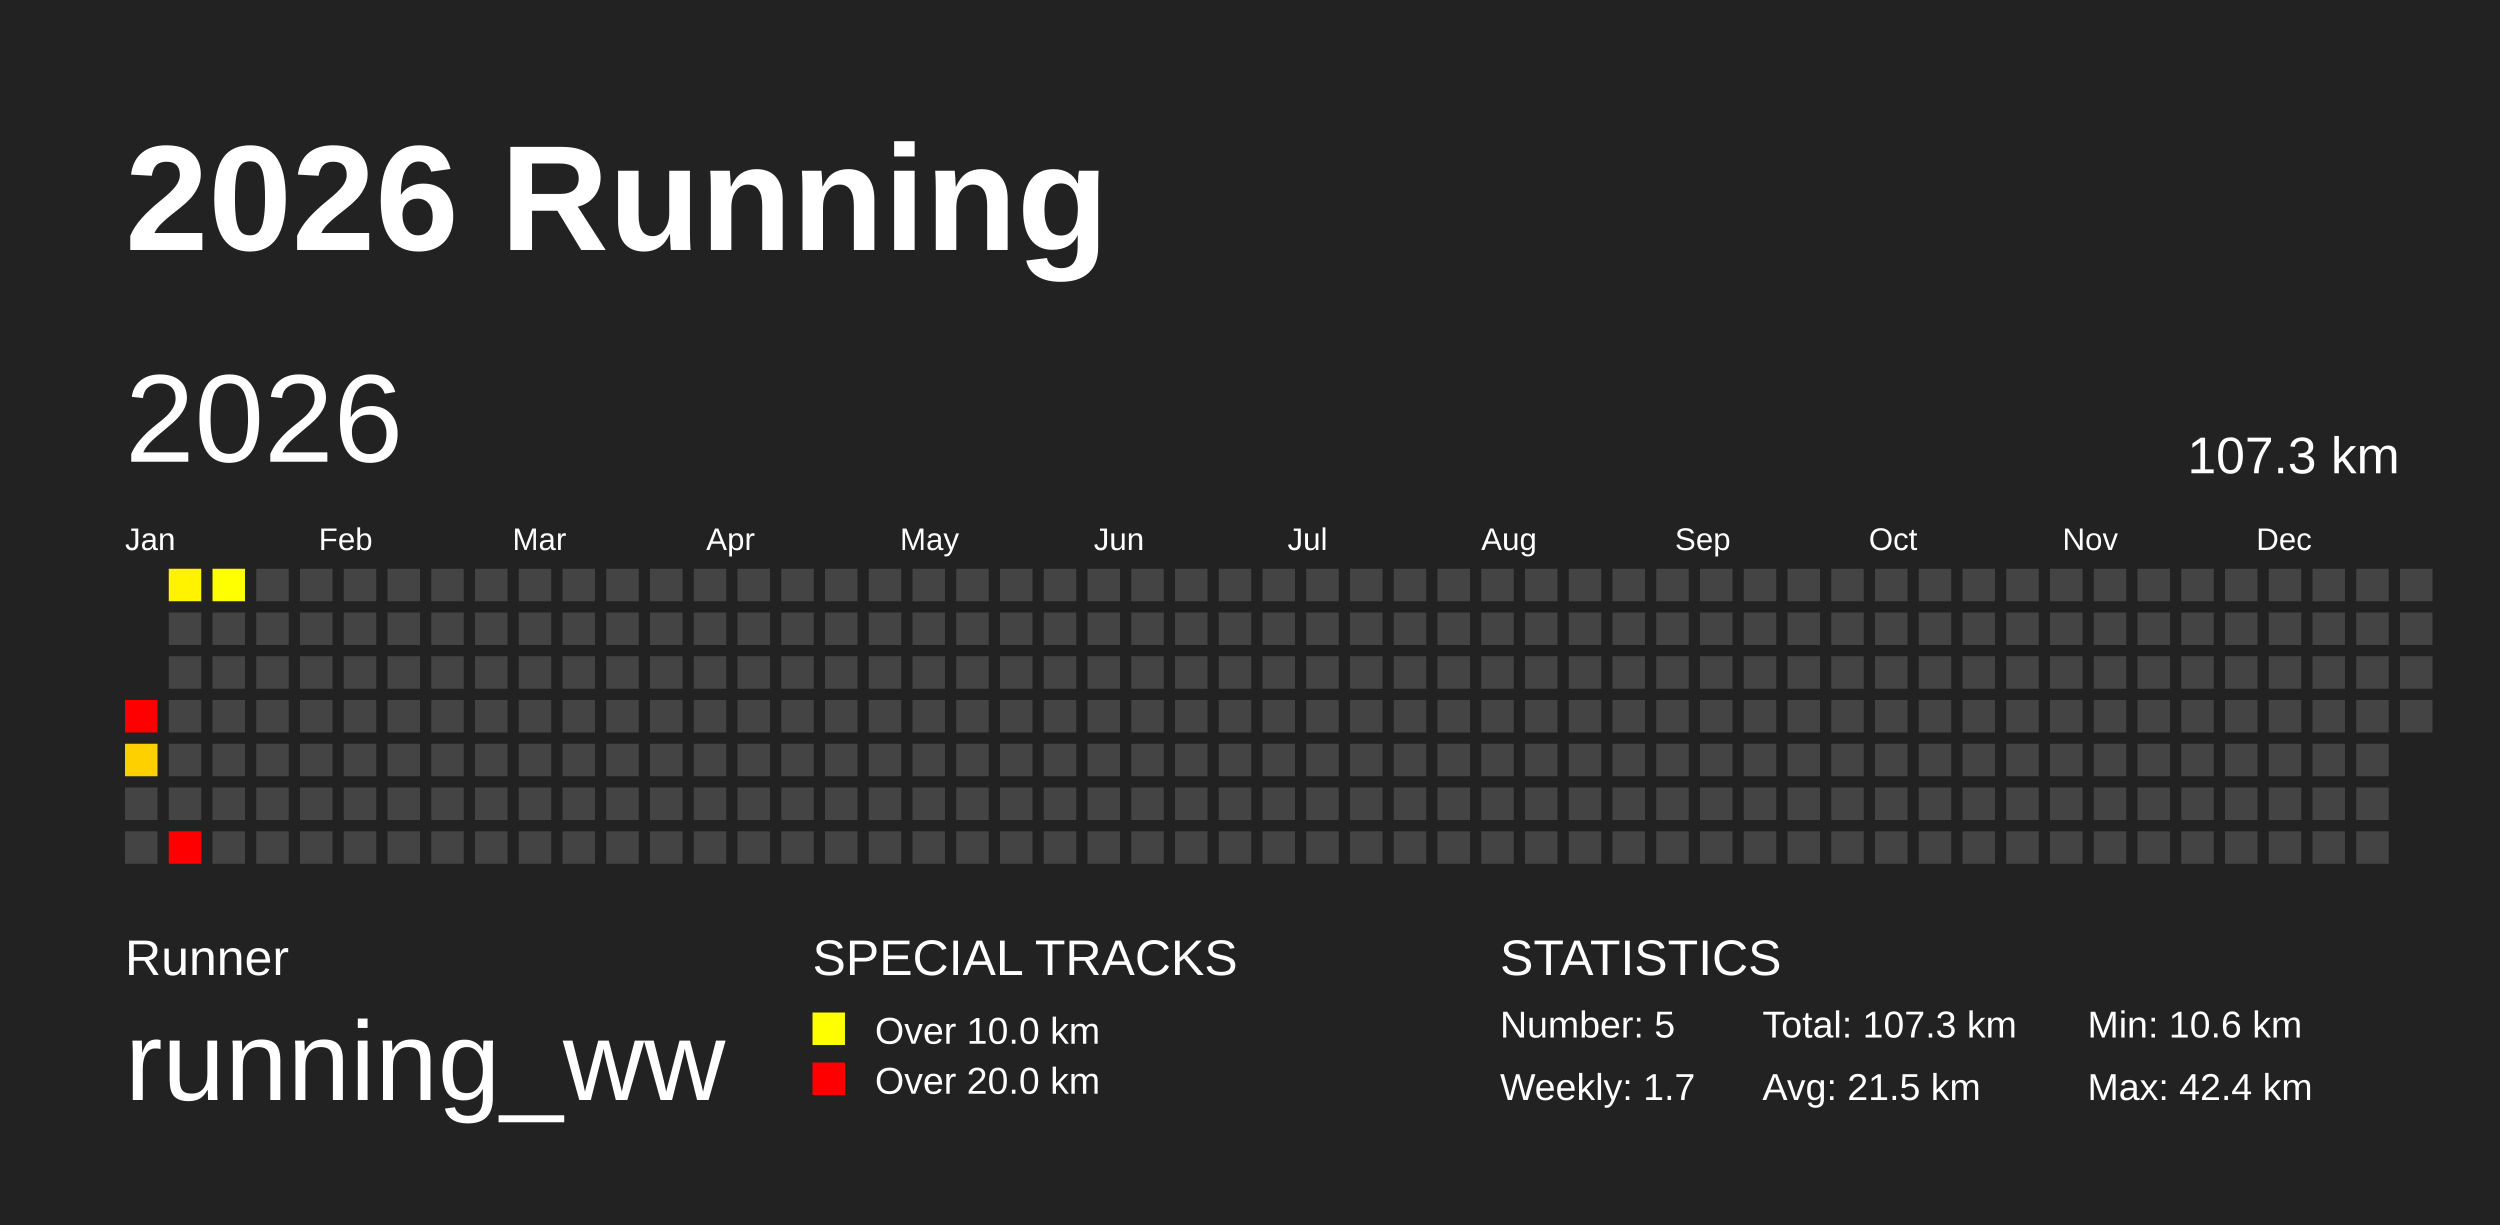
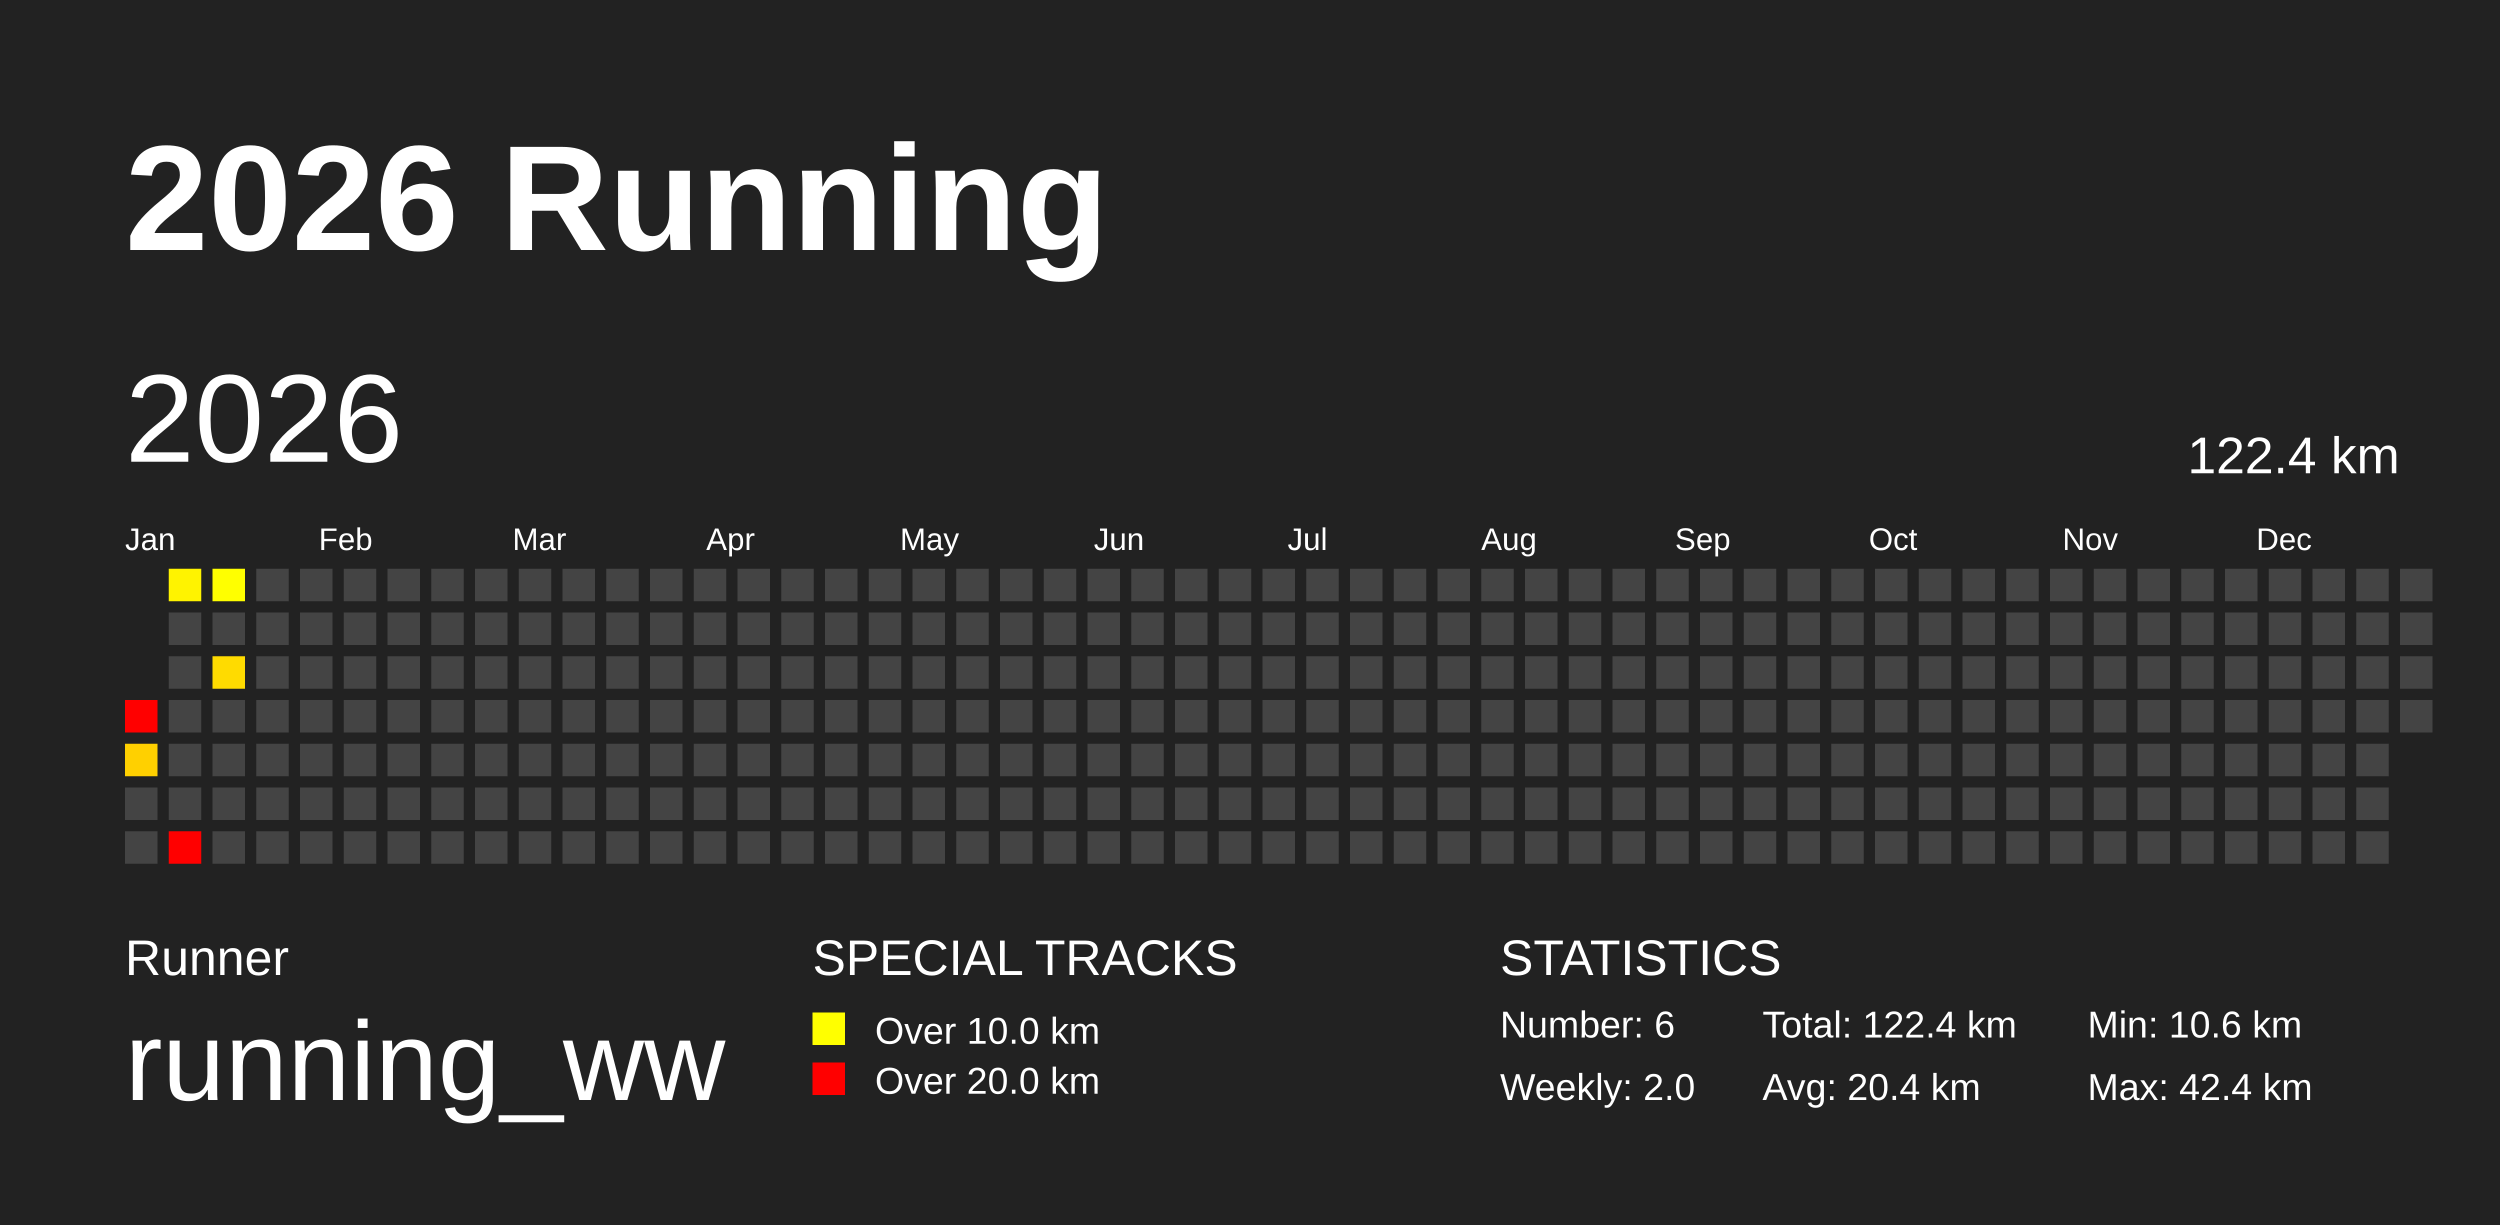
<svg xmlns="http://www.w3.org/2000/svg" baseProfile="full" height="98mm" version="1.1" viewBox="0,0,200,98" width="200mm">
  <defs />
  <rect fill="#222222" height="98" width="200" x="0" y="0" />
  <text fill="#FFFFFF" style="font-size:12px; font-family:Arial; font-weight:bold;" x="10" y="20">2026 Running</text>
  <text fill="#FFFFFF" style="font-size:4px; font-family:Arial" x="10" y="78">Runner</text>
  <text fill="#FFFFFF" style="font-size:9px; font-family:Arial" x="10" y="88">running_ww</text>
  <text fill="#FFFFFF" style="font-size:4px; font-family:Arial" x="65" y="78">SPECIAL TRACKS</text>
  <rect fill="yellow" height="2.6" width="2.6" x="65" y="81" />
  <text fill="#FFFFFF" style="font-size:3px; font-family:Arial" x="70" y="83.5">Over 10.0 km</text>
  <rect fill="red" height="2.6" width="2.6" x="65" y="85" />
  <text fill="#FFFFFF" style="font-size:3px; font-family:Arial" x="70" y="87.5">Over 20.0 km</text>
  <text fill="#FFFFFF" style="font-size:4px; font-family:Arial" x="120" y="78">STATISTICS</text>
-   <text fill="#FFFFFF" style="font-size:3px; font-family:Arial" x="120" y="83">Number: 5</text>
-   <text fill="#FFFFFF" style="font-size:3px; font-family:Arial" x="120" y="88">Weekly: 1.7</text>
-   <text fill="#FFFFFF" style="font-size:3px; font-family:Arial" x="141" y="83">Total: 107.3 km</text>
-   <text fill="#FFFFFF" style="font-size:3px; font-family:Arial" x="141" y="88">Avg: 21.5 km</text>
+   <text fill="#FFFFFF" style="font-size:3px; font-family:Arial" x="120" y="83">Number: 6</text>
+   <text fill="#FFFFFF" style="font-size:3px; font-family:Arial" x="120" y="88">Weekly: 2.0</text>
+   <text fill="#FFFFFF" style="font-size:3px; font-family:Arial" x="141" y="83">Total: 122.4 km</text>
+   <text fill="#FFFFFF" style="font-size:3px; font-family:Arial" x="141" y="88">Avg: 20.4 km</text>
  <text fill="#FFFFFF" style="font-size:3px; font-family:Arial" x="167" y="83">Min: 10.6 km</text>
  <text fill="#FFFFFF" style="font-size:3px; font-family:Arial" x="167" y="88">Max: 42.4 km</text>
  <text dominant-baseline="hanging" fill="#FFFFFF" style="font-size:10.0px; font-family:Arial;" x="10" y="30">2026</text>
-   <text dominant-baseline="hanging" fill="#FFFFFF" style="font-size:4.125px; font-family:Arial;" x="175" y="35">107.3 km</text>
+   <text dominant-baseline="hanging" fill="#FFFFFF" style="font-size:4.125px; font-family:Arial;" x="175" y="35">122.4 km</text>
  <text fill="#FFFFFF" style="font-size:2.5px; font-family:Arial" x="10.0" y="44">Jan</text>
  <text fill="#FFFFFF" style="font-size:2.5px; font-family:Arial" x="25.5" y="44">Feb</text>
  <text fill="#FFFFFF" style="font-size:2.5px; font-family:Arial" x="41.0" y="44">Mar</text>
  <text fill="#FFFFFF" style="font-size:2.5px; font-family:Arial" x="56.5" y="44">Apr</text>
  <text fill="#FFFFFF" style="font-size:2.5px; font-family:Arial" x="72.0" y="44">May</text>
  <text fill="#FFFFFF" style="font-size:2.5px; font-family:Arial" x="87.5" y="44">Jun</text>
  <text fill="#FFFFFF" style="font-size:2.5px; font-family:Arial" x="103.0" y="44">Jul</text>
  <text fill="#FFFFFF" style="font-size:2.5px; font-family:Arial" x="118.5" y="44">Aug</text>
  <text fill="#FFFFFF" style="font-size:2.5px; font-family:Arial" x="134.0" y="44">Sep</text>
  <text fill="#FFFFFF" style="font-size:2.5px; font-family:Arial" x="149.5" y="44">Oct</text>
  <text fill="#FFFFFF" style="font-size:2.5px; font-family:Arial" x="165.0" y="44">Nov</text>
  <text fill="#FFFFFF" style="font-size:2.5px; font-family:Arial" x="180.5" y="44">Dec</text>
  <rect fill="red" height="2.6" width="2.6" x="10.0" y="56.0" />
  <rect fill="#ffd000" height="2.6" width="2.6" x="10.0" y="59.5" />
  <rect fill="#444444" height="2.6" width="2.6" x="10.0" y="63.0" />
  <rect fill="#444444" height="2.6" width="2.6" x="10.0" y="66.5" />
  <rect fill="#fff300" height="2.6" width="2.6" x="13.5" y="45.5" />
  <rect fill="#444444" height="2.6" width="2.6" x="13.5" y="49.0" />
  <rect fill="#444444" height="2.6" width="2.6" x="13.5" y="52.5" />
  <rect fill="#444444" height="2.6" width="2.6" x="13.5" y="56.0" />
  <rect fill="#444444" height="2.6" width="2.6" x="13.5" y="59.5" />
  <rect fill="#444444" height="2.6" width="2.6" x="13.5" y="63.0" />
  <rect fill="red" height="2.6" width="2.6" x="13.5" y="66.5" />
  <rect fill="#ffff00" height="2.6" width="2.6" x="17.0" y="45.5" />
  <rect fill="#444444" height="2.6" width="2.6" x="17.0" y="49.0" />
-   <rect fill="#444444" height="2.6" width="2.6" x="17.0" y="52.5" />
+   <rect fill="#ffdb00" height="2.6" width="2.6" x="17.0" y="52.5" />
  <rect fill="#444444" height="2.6" width="2.6" x="17.0" y="56.0" />
  <rect fill="#444444" height="2.6" width="2.6" x="17.0" y="59.5" />
  <rect fill="#444444" height="2.6" width="2.6" x="17.0" y="63.0" />
  <rect fill="#444444" height="2.6" width="2.6" x="17.0" y="66.5" />
  <rect fill="#444444" height="2.6" width="2.6" x="20.5" y="45.5" />
  <rect fill="#444444" height="2.6" width="2.6" x="20.5" y="49.0" />
  <rect fill="#444444" height="2.6" width="2.6" x="20.5" y="52.5" />
  <rect fill="#444444" height="2.6" width="2.6" x="20.5" y="56.0" />
  <rect fill="#444444" height="2.6" width="2.6" x="20.5" y="59.5" />
  <rect fill="#444444" height="2.6" width="2.6" x="20.5" y="63.0" />
  <rect fill="#444444" height="2.6" width="2.6" x="20.5" y="66.5" />
  <rect fill="#444444" height="2.6" width="2.6" x="24.0" y="45.5" />
  <rect fill="#444444" height="2.6" width="2.6" x="24.0" y="49.0" />
  <rect fill="#444444" height="2.6" width="2.6" x="24.0" y="52.5" />
  <rect fill="#444444" height="2.6" width="2.6" x="24.0" y="56.0" />
  <rect fill="#444444" height="2.6" width="2.6" x="24.0" y="59.5" />
  <rect fill="#444444" height="2.6" width="2.6" x="24.0" y="63.0" />
  <rect fill="#444444" height="2.6" width="2.6" x="24.0" y="66.5" />
  <rect fill="#444444" height="2.6" width="2.6" x="27.5" y="45.5" />
  <rect fill="#444444" height="2.6" width="2.6" x="27.5" y="49.0" />
  <rect fill="#444444" height="2.6" width="2.6" x="27.5" y="52.5" />
  <rect fill="#444444" height="2.6" width="2.6" x="27.5" y="56.0" />
  <rect fill="#444444" height="2.6" width="2.6" x="27.5" y="59.5" />
  <rect fill="#444444" height="2.6" width="2.6" x="27.5" y="63.0" />
  <rect fill="#444444" height="2.6" width="2.6" x="27.5" y="66.5" />
  <rect fill="#444444" height="2.6" width="2.6" x="31.0" y="45.5" />
  <rect fill="#444444" height="2.6" width="2.6" x="31.0" y="49.0" />
  <rect fill="#444444" height="2.6" width="2.6" x="31.0" y="52.5" />
  <rect fill="#444444" height="2.6" width="2.6" x="31.0" y="56.0" />
  <rect fill="#444444" height="2.6" width="2.6" x="31.0" y="59.5" />
  <rect fill="#444444" height="2.6" width="2.6" x="31.0" y="63.0" />
  <rect fill="#444444" height="2.6" width="2.6" x="31.0" y="66.5" />
  <rect fill="#444444" height="2.6" width="2.6" x="34.5" y="45.5" />
  <rect fill="#444444" height="2.6" width="2.6" x="34.5" y="49.0" />
  <rect fill="#444444" height="2.6" width="2.6" x="34.5" y="52.5" />
  <rect fill="#444444" height="2.6" width="2.6" x="34.5" y="56.0" />
  <rect fill="#444444" height="2.6" width="2.6" x="34.5" y="59.5" />
  <rect fill="#444444" height="2.6" width="2.6" x="34.5" y="63.0" />
  <rect fill="#444444" height="2.6" width="2.6" x="34.5" y="66.5" />
  <rect fill="#444444" height="2.6" width="2.6" x="38.0" y="45.5" />
  <rect fill="#444444" height="2.6" width="2.6" x="38.0" y="49.0" />
  <rect fill="#444444" height="2.6" width="2.6" x="38.0" y="52.5" />
  <rect fill="#444444" height="2.6" width="2.6" x="38.0" y="56.0" />
  <rect fill="#444444" height="2.6" width="2.6" x="38.0" y="59.5" />
  <rect fill="#444444" height="2.6" width="2.6" x="38.0" y="63.0" />
  <rect fill="#444444" height="2.6" width="2.6" x="38.0" y="66.5" />
  <rect fill="#444444" height="2.6" width="2.6" x="41.5" y="45.5" />
  <rect fill="#444444" height="2.6" width="2.6" x="41.5" y="49.0" />
  <rect fill="#444444" height="2.6" width="2.6" x="41.5" y="52.5" />
  <rect fill="#444444" height="2.6" width="2.6" x="41.5" y="56.0" />
  <rect fill="#444444" height="2.6" width="2.6" x="41.5" y="59.5" />
  <rect fill="#444444" height="2.6" width="2.6" x="41.5" y="63.0" />
  <rect fill="#444444" height="2.6" width="2.6" x="41.5" y="66.5" />
  <rect fill="#444444" height="2.6" width="2.6" x="45.0" y="45.5" />
  <rect fill="#444444" height="2.6" width="2.6" x="45.0" y="49.0" />
  <rect fill="#444444" height="2.6" width="2.6" x="45.0" y="52.5" />
  <rect fill="#444444" height="2.6" width="2.6" x="45.0" y="56.0" />
  <rect fill="#444444" height="2.6" width="2.6" x="45.0" y="59.5" />
  <rect fill="#444444" height="2.6" width="2.6" x="45.0" y="63.0" />
  <rect fill="#444444" height="2.6" width="2.6" x="45.0" y="66.5" />
  <rect fill="#444444" height="2.6" width="2.6" x="48.5" y="45.5" />
  <rect fill="#444444" height="2.6" width="2.6" x="48.5" y="49.0" />
  <rect fill="#444444" height="2.6" width="2.6" x="48.5" y="52.5" />
  <rect fill="#444444" height="2.6" width="2.6" x="48.5" y="56.0" />
  <rect fill="#444444" height="2.6" width="2.6" x="48.5" y="59.5" />
  <rect fill="#444444" height="2.6" width="2.6" x="48.5" y="63.0" />
  <rect fill="#444444" height="2.6" width="2.6" x="48.5" y="66.5" />
  <rect fill="#444444" height="2.6" width="2.6" x="52.0" y="45.5" />
  <rect fill="#444444" height="2.6" width="2.6" x="52.0" y="49.0" />
  <rect fill="#444444" height="2.6" width="2.6" x="52.0" y="52.5" />
  <rect fill="#444444" height="2.6" width="2.6" x="52.0" y="56.0" />
  <rect fill="#444444" height="2.6" width="2.6" x="52.0" y="59.5" />
  <rect fill="#444444" height="2.6" width="2.6" x="52.0" y="63.0" />
  <rect fill="#444444" height="2.6" width="2.6" x="52.0" y="66.5" />
  <rect fill="#444444" height="2.6" width="2.6" x="55.5" y="45.5" />
  <rect fill="#444444" height="2.6" width="2.6" x="55.5" y="49.0" />
  <rect fill="#444444" height="2.6" width="2.6" x="55.5" y="52.5" />
  <rect fill="#444444" height="2.6" width="2.6" x="55.5" y="56.0" />
  <rect fill="#444444" height="2.6" width="2.6" x="55.5" y="59.5" />
  <rect fill="#444444" height="2.6" width="2.6" x="55.5" y="63.0" />
  <rect fill="#444444" height="2.6" width="2.6" x="55.5" y="66.5" />
  <rect fill="#444444" height="2.6" width="2.6" x="59.0" y="45.5" />
  <rect fill="#444444" height="2.6" width="2.6" x="59.0" y="49.0" />
  <rect fill="#444444" height="2.6" width="2.6" x="59.0" y="52.5" />
  <rect fill="#444444" height="2.6" width="2.6" x="59.0" y="56.0" />
  <rect fill="#444444" height="2.6" width="2.6" x="59.0" y="59.5" />
  <rect fill="#444444" height="2.6" width="2.6" x="59.0" y="63.0" />
  <rect fill="#444444" height="2.6" width="2.6" x="59.0" y="66.5" />
  <rect fill="#444444" height="2.6" width="2.6" x="62.5" y="45.5" />
  <rect fill="#444444" height="2.6" width="2.6" x="62.5" y="49.0" />
  <rect fill="#444444" height="2.6" width="2.6" x="62.5" y="52.5" />
  <rect fill="#444444" height="2.6" width="2.6" x="62.5" y="56.0" />
  <rect fill="#444444" height="2.6" width="2.6" x="62.5" y="59.5" />
  <rect fill="#444444" height="2.6" width="2.6" x="62.5" y="63.0" />
  <rect fill="#444444" height="2.6" width="2.6" x="62.5" y="66.5" />
  <rect fill="#444444" height="2.6" width="2.6" x="66.0" y="45.5" />
  <rect fill="#444444" height="2.6" width="2.6" x="66.0" y="49.0" />
  <rect fill="#444444" height="2.6" width="2.6" x="66.0" y="52.5" />
  <rect fill="#444444" height="2.6" width="2.6" x="66.0" y="56.0" />
  <rect fill="#444444" height="2.6" width="2.6" x="66.0" y="59.5" />
  <rect fill="#444444" height="2.6" width="2.6" x="66.0" y="63.0" />
  <rect fill="#444444" height="2.6" width="2.6" x="66.0" y="66.5" />
  <rect fill="#444444" height="2.6" width="2.6" x="69.5" y="45.5" />
  <rect fill="#444444" height="2.6" width="2.6" x="69.5" y="49.0" />
  <rect fill="#444444" height="2.6" width="2.6" x="69.5" y="52.5" />
  <rect fill="#444444" height="2.6" width="2.6" x="69.5" y="56.0" />
  <rect fill="#444444" height="2.6" width="2.6" x="69.5" y="59.5" />
  <rect fill="#444444" height="2.6" width="2.6" x="69.5" y="63.0" />
  <rect fill="#444444" height="2.6" width="2.6" x="69.5" y="66.5" />
  <rect fill="#444444" height="2.6" width="2.6" x="73.0" y="45.5" />
  <rect fill="#444444" height="2.6" width="2.6" x="73.0" y="49.0" />
  <rect fill="#444444" height="2.6" width="2.6" x="73.0" y="52.5" />
  <rect fill="#444444" height="2.6" width="2.6" x="73.0" y="56.0" />
  <rect fill="#444444" height="2.6" width="2.6" x="73.0" y="59.5" />
  <rect fill="#444444" height="2.6" width="2.6" x="73.0" y="63.0" />
  <rect fill="#444444" height="2.6" width="2.6" x="73.0" y="66.5" />
  <rect fill="#444444" height="2.6" width="2.6" x="76.5" y="45.5" />
  <rect fill="#444444" height="2.6" width="2.6" x="76.5" y="49.0" />
  <rect fill="#444444" height="2.6" width="2.6" x="76.5" y="52.5" />
  <rect fill="#444444" height="2.6" width="2.6" x="76.5" y="56.0" />
  <rect fill="#444444" height="2.6" width="2.6" x="76.5" y="59.5" />
  <rect fill="#444444" height="2.6" width="2.6" x="76.5" y="63.0" />
  <rect fill="#444444" height="2.6" width="2.6" x="76.5" y="66.5" />
  <rect fill="#444444" height="2.6" width="2.6" x="80.0" y="45.5" />
  <rect fill="#444444" height="2.6" width="2.6" x="80.0" y="49.0" />
  <rect fill="#444444" height="2.6" width="2.6" x="80.0" y="52.5" />
  <rect fill="#444444" height="2.6" width="2.6" x="80.0" y="56.0" />
  <rect fill="#444444" height="2.6" width="2.6" x="80.0" y="59.5" />
  <rect fill="#444444" height="2.6" width="2.6" x="80.0" y="63.0" />
  <rect fill="#444444" height="2.6" width="2.6" x="80.0" y="66.5" />
  <rect fill="#444444" height="2.6" width="2.6" x="83.5" y="45.5" />
  <rect fill="#444444" height="2.6" width="2.6" x="83.5" y="49.0" />
  <rect fill="#444444" height="2.6" width="2.6" x="83.5" y="52.5" />
  <rect fill="#444444" height="2.6" width="2.6" x="83.5" y="56.0" />
  <rect fill="#444444" height="2.6" width="2.6" x="83.5" y="59.5" />
  <rect fill="#444444" height="2.6" width="2.6" x="83.5" y="63.0" />
  <rect fill="#444444" height="2.6" width="2.6" x="83.5" y="66.5" />
  <rect fill="#444444" height="2.6" width="2.6" x="87.0" y="45.5" />
  <rect fill="#444444" height="2.6" width="2.6" x="87.0" y="49.0" />
  <rect fill="#444444" height="2.6" width="2.6" x="87.0" y="52.5" />
  <rect fill="#444444" height="2.6" width="2.6" x="87.0" y="56.0" />
  <rect fill="#444444" height="2.6" width="2.6" x="87.0" y="59.5" />
  <rect fill="#444444" height="2.6" width="2.6" x="87.0" y="63.0" />
  <rect fill="#444444" height="2.6" width="2.6" x="87.0" y="66.5" />
  <rect fill="#444444" height="2.6" width="2.6" x="90.5" y="45.5" />
  <rect fill="#444444" height="2.6" width="2.6" x="90.5" y="49.0" />
  <rect fill="#444444" height="2.6" width="2.6" x="90.5" y="52.5" />
  <rect fill="#444444" height="2.6" width="2.6" x="90.5" y="56.0" />
  <rect fill="#444444" height="2.6" width="2.6" x="90.5" y="59.5" />
  <rect fill="#444444" height="2.6" width="2.6" x="90.5" y="63.0" />
  <rect fill="#444444" height="2.6" width="2.6" x="90.5" y="66.5" />
  <rect fill="#444444" height="2.6" width="2.6" x="94.0" y="45.5" />
  <rect fill="#444444" height="2.6" width="2.6" x="94.0" y="49.0" />
  <rect fill="#444444" height="2.6" width="2.6" x="94.0" y="52.5" />
  <rect fill="#444444" height="2.6" width="2.6" x="94.0" y="56.0" />
  <rect fill="#444444" height="2.6" width="2.6" x="94.0" y="59.5" />
  <rect fill="#444444" height="2.6" width="2.6" x="94.0" y="63.0" />
  <rect fill="#444444" height="2.6" width="2.6" x="94.0" y="66.5" />
  <rect fill="#444444" height="2.6" width="2.6" x="97.5" y="45.5" />
  <rect fill="#444444" height="2.6" width="2.6" x="97.5" y="49.0" />
  <rect fill="#444444" height="2.6" width="2.6" x="97.5" y="52.5" />
  <rect fill="#444444" height="2.6" width="2.6" x="97.5" y="56.0" />
  <rect fill="#444444" height="2.6" width="2.6" x="97.5" y="59.5" />
  <rect fill="#444444" height="2.6" width="2.6" x="97.5" y="63.0" />
  <rect fill="#444444" height="2.6" width="2.6" x="97.5" y="66.5" />
  <rect fill="#444444" height="2.6" width="2.6" x="101.0" y="45.5" />
  <rect fill="#444444" height="2.6" width="2.6" x="101.0" y="49.0" />
  <rect fill="#444444" height="2.6" width="2.6" x="101.0" y="52.5" />
  <rect fill="#444444" height="2.6" width="2.6" x="101.0" y="56.0" />
  <rect fill="#444444" height="2.6" width="2.6" x="101.0" y="59.5" />
  <rect fill="#444444" height="2.6" width="2.6" x="101.0" y="63.0" />
  <rect fill="#444444" height="2.6" width="2.6" x="101.0" y="66.5" />
  <rect fill="#444444" height="2.6" width="2.6" x="104.5" y="45.5" />
  <rect fill="#444444" height="2.6" width="2.6" x="104.5" y="49.0" />
  <rect fill="#444444" height="2.6" width="2.6" x="104.5" y="52.5" />
  <rect fill="#444444" height="2.6" width="2.6" x="104.5" y="56.0" />
  <rect fill="#444444" height="2.6" width="2.6" x="104.5" y="59.5" />
  <rect fill="#444444" height="2.6" width="2.6" x="104.5" y="63.0" />
  <rect fill="#444444" height="2.6" width="2.6" x="104.5" y="66.5" />
  <rect fill="#444444" height="2.6" width="2.6" x="108.0" y="45.5" />
  <rect fill="#444444" height="2.6" width="2.6" x="108.0" y="49.0" />
  <rect fill="#444444" height="2.6" width="2.6" x="108.0" y="52.5" />
  <rect fill="#444444" height="2.6" width="2.6" x="108.0" y="56.0" />
  <rect fill="#444444" height="2.6" width="2.6" x="108.0" y="59.5" />
  <rect fill="#444444" height="2.6" width="2.6" x="108.0" y="63.0" />
  <rect fill="#444444" height="2.6" width="2.6" x="108.0" y="66.5" />
  <rect fill="#444444" height="2.6" width="2.6" x="111.5" y="45.5" />
  <rect fill="#444444" height="2.6" width="2.6" x="111.5" y="49.0" />
  <rect fill="#444444" height="2.6" width="2.6" x="111.5" y="52.5" />
  <rect fill="#444444" height="2.6" width="2.6" x="111.5" y="56.0" />
  <rect fill="#444444" height="2.6" width="2.6" x="111.5" y="59.5" />
  <rect fill="#444444" height="2.6" width="2.6" x="111.5" y="63.0" />
  <rect fill="#444444" height="2.6" width="2.6" x="111.5" y="66.5" />
  <rect fill="#444444" height="2.6" width="2.6" x="115.0" y="45.5" />
  <rect fill="#444444" height="2.6" width="2.6" x="115.0" y="49.0" />
  <rect fill="#444444" height="2.6" width="2.6" x="115.0" y="52.5" />
  <rect fill="#444444" height="2.6" width="2.6" x="115.0" y="56.0" />
  <rect fill="#444444" height="2.6" width="2.6" x="115.0" y="59.5" />
  <rect fill="#444444" height="2.6" width="2.6" x="115.0" y="63.0" />
  <rect fill="#444444" height="2.6" width="2.6" x="115.0" y="66.5" />
  <rect fill="#444444" height="2.6" width="2.6" x="118.5" y="45.5" />
  <rect fill="#444444" height="2.6" width="2.6" x="118.5" y="49.0" />
  <rect fill="#444444" height="2.6" width="2.6" x="118.5" y="52.5" />
  <rect fill="#444444" height="2.6" width="2.6" x="118.5" y="56.0" />
  <rect fill="#444444" height="2.6" width="2.6" x="118.5" y="59.5" />
  <rect fill="#444444" height="2.6" width="2.6" x="118.5" y="63.0" />
  <rect fill="#444444" height="2.6" width="2.6" x="118.5" y="66.5" />
  <rect fill="#444444" height="2.6" width="2.6" x="122.0" y="45.5" />
  <rect fill="#444444" height="2.6" width="2.6" x="122.0" y="49.0" />
  <rect fill="#444444" height="2.6" width="2.6" x="122.0" y="52.5" />
  <rect fill="#444444" height="2.6" width="2.6" x="122.0" y="56.0" />
  <rect fill="#444444" height="2.6" width="2.6" x="122.0" y="59.5" />
  <rect fill="#444444" height="2.6" width="2.6" x="122.0" y="63.0" />
  <rect fill="#444444" height="2.6" width="2.6" x="122.0" y="66.5" />
  <rect fill="#444444" height="2.6" width="2.6" x="125.5" y="45.5" />
  <rect fill="#444444" height="2.6" width="2.6" x="125.5" y="49.0" />
  <rect fill="#444444" height="2.6" width="2.6" x="125.5" y="52.5" />
  <rect fill="#444444" height="2.6" width="2.6" x="125.5" y="56.0" />
  <rect fill="#444444" height="2.6" width="2.6" x="125.5" y="59.5" />
  <rect fill="#444444" height="2.6" width="2.6" x="125.5" y="63.0" />
  <rect fill="#444444" height="2.6" width="2.6" x="125.5" y="66.5" />
  <rect fill="#444444" height="2.6" width="2.6" x="129.0" y="45.5" />
  <rect fill="#444444" height="2.6" width="2.6" x="129.0" y="49.0" />
  <rect fill="#444444" height="2.6" width="2.6" x="129.0" y="52.5" />
  <rect fill="#444444" height="2.6" width="2.6" x="129.0" y="56.0" />
  <rect fill="#444444" height="2.6" width="2.6" x="129.0" y="59.5" />
  <rect fill="#444444" height="2.6" width="2.6" x="129.0" y="63.0" />
  <rect fill="#444444" height="2.6" width="2.6" x="129.0" y="66.5" />
  <rect fill="#444444" height="2.6" width="2.6" x="132.5" y="45.5" />
  <rect fill="#444444" height="2.6" width="2.6" x="132.5" y="49.0" />
  <rect fill="#444444" height="2.6" width="2.6" x="132.5" y="52.5" />
  <rect fill="#444444" height="2.6" width="2.6" x="132.5" y="56.0" />
  <rect fill="#444444" height="2.6" width="2.6" x="132.5" y="59.5" />
  <rect fill="#444444" height="2.6" width="2.6" x="132.5" y="63.0" />
  <rect fill="#444444" height="2.6" width="2.6" x="132.5" y="66.5" />
  <rect fill="#444444" height="2.6" width="2.6" x="136.0" y="45.5" />
  <rect fill="#444444" height="2.6" width="2.6" x="136.0" y="49.0" />
  <rect fill="#444444" height="2.6" width="2.6" x="136.0" y="52.5" />
  <rect fill="#444444" height="2.6" width="2.6" x="136.0" y="56.0" />
  <rect fill="#444444" height="2.6" width="2.6" x="136.0" y="59.5" />
  <rect fill="#444444" height="2.6" width="2.6" x="136.0" y="63.0" />
  <rect fill="#444444" height="2.6" width="2.6" x="136.0" y="66.5" />
  <rect fill="#444444" height="2.6" width="2.6" x="139.5" y="45.5" />
  <rect fill="#444444" height="2.6" width="2.6" x="139.5" y="49.0" />
  <rect fill="#444444" height="2.6" width="2.6" x="139.5" y="52.5" />
  <rect fill="#444444" height="2.6" width="2.6" x="139.5" y="56.0" />
  <rect fill="#444444" height="2.6" width="2.6" x="139.5" y="59.5" />
  <rect fill="#444444" height="2.6" width="2.6" x="139.5" y="63.0" />
  <rect fill="#444444" height="2.6" width="2.6" x="139.5" y="66.5" />
  <rect fill="#444444" height="2.6" width="2.6" x="143.0" y="45.5" />
  <rect fill="#444444" height="2.6" width="2.6" x="143.0" y="49.0" />
  <rect fill="#444444" height="2.6" width="2.6" x="143.0" y="52.5" />
  <rect fill="#444444" height="2.6" width="2.6" x="143.0" y="56.0" />
  <rect fill="#444444" height="2.6" width="2.6" x="143.0" y="59.5" />
  <rect fill="#444444" height="2.6" width="2.6" x="143.0" y="63.0" />
  <rect fill="#444444" height="2.6" width="2.6" x="143.0" y="66.5" />
  <rect fill="#444444" height="2.6" width="2.6" x="146.5" y="45.5" />
  <rect fill="#444444" height="2.6" width="2.6" x="146.5" y="49.0" />
  <rect fill="#444444" height="2.6" width="2.6" x="146.5" y="52.5" />
  <rect fill="#444444" height="2.6" width="2.6" x="146.5" y="56.0" />
  <rect fill="#444444" height="2.6" width="2.6" x="146.5" y="59.5" />
  <rect fill="#444444" height="2.6" width="2.6" x="146.5" y="63.0" />
  <rect fill="#444444" height="2.6" width="2.6" x="146.5" y="66.5" />
  <rect fill="#444444" height="2.6" width="2.6" x="150.0" y="45.5" />
  <rect fill="#444444" height="2.6" width="2.6" x="150.0" y="49.0" />
  <rect fill="#444444" height="2.6" width="2.6" x="150.0" y="52.5" />
  <rect fill="#444444" height="2.6" width="2.6" x="150.0" y="56.0" />
  <rect fill="#444444" height="2.6" width="2.6" x="150.0" y="59.5" />
  <rect fill="#444444" height="2.6" width="2.6" x="150.0" y="63.0" />
  <rect fill="#444444" height="2.6" width="2.6" x="150.0" y="66.5" />
  <rect fill="#444444" height="2.6" width="2.6" x="153.5" y="45.5" />
  <rect fill="#444444" height="2.6" width="2.6" x="153.5" y="49.0" />
  <rect fill="#444444" height="2.6" width="2.6" x="153.5" y="52.5" />
  <rect fill="#444444" height="2.6" width="2.6" x="153.5" y="56.0" />
  <rect fill="#444444" height="2.6" width="2.6" x="153.5" y="59.5" />
  <rect fill="#444444" height="2.6" width="2.6" x="153.5" y="63.0" />
  <rect fill="#444444" height="2.6" width="2.6" x="153.5" y="66.5" />
  <rect fill="#444444" height="2.6" width="2.6" x="157.0" y="45.5" />
  <rect fill="#444444" height="2.6" width="2.6" x="157.0" y="49.0" />
  <rect fill="#444444" height="2.6" width="2.6" x="157.0" y="52.5" />
  <rect fill="#444444" height="2.6" width="2.6" x="157.0" y="56.0" />
  <rect fill="#444444" height="2.6" width="2.6" x="157.0" y="59.5" />
  <rect fill="#444444" height="2.6" width="2.6" x="157.0" y="63.0" />
  <rect fill="#444444" height="2.6" width="2.6" x="157.0" y="66.5" />
  <rect fill="#444444" height="2.6" width="2.6" x="160.5" y="45.5" />
  <rect fill="#444444" height="2.6" width="2.6" x="160.5" y="49.0" />
  <rect fill="#444444" height="2.6" width="2.6" x="160.5" y="52.5" />
  <rect fill="#444444" height="2.6" width="2.6" x="160.5" y="56.0" />
  <rect fill="#444444" height="2.6" width="2.6" x="160.5" y="59.5" />
  <rect fill="#444444" height="2.6" width="2.6" x="160.5" y="63.0" />
  <rect fill="#444444" height="2.6" width="2.6" x="160.5" y="66.5" />
  <rect fill="#444444" height="2.6" width="2.6" x="164.0" y="45.5" />
  <rect fill="#444444" height="2.6" width="2.6" x="164.0" y="49.0" />
  <rect fill="#444444" height="2.6" width="2.6" x="164.0" y="52.5" />
  <rect fill="#444444" height="2.6" width="2.6" x="164.0" y="56.0" />
  <rect fill="#444444" height="2.6" width="2.6" x="164.0" y="59.5" />
  <rect fill="#444444" height="2.6" width="2.6" x="164.0" y="63.0" />
  <rect fill="#444444" height="2.6" width="2.6" x="164.0" y="66.5" />
  <rect fill="#444444" height="2.6" width="2.6" x="167.5" y="45.5" />
  <rect fill="#444444" height="2.6" width="2.6" x="167.5" y="49.0" />
  <rect fill="#444444" height="2.6" width="2.6" x="167.5" y="52.5" />
  <rect fill="#444444" height="2.6" width="2.6" x="167.5" y="56.0" />
  <rect fill="#444444" height="2.6" width="2.6" x="167.5" y="59.5" />
  <rect fill="#444444" height="2.6" width="2.6" x="167.5" y="63.0" />
  <rect fill="#444444" height="2.6" width="2.6" x="167.5" y="66.5" />
  <rect fill="#444444" height="2.6" width="2.6" x="171.0" y="45.5" />
  <rect fill="#444444" height="2.6" width="2.6" x="171.0" y="49.0" />
  <rect fill="#444444" height="2.6" width="2.6" x="171.0" y="52.5" />
  <rect fill="#444444" height="2.6" width="2.6" x="171.0" y="56.0" />
  <rect fill="#444444" height="2.6" width="2.6" x="171.0" y="59.5" />
  <rect fill="#444444" height="2.6" width="2.6" x="171.0" y="63.0" />
  <rect fill="#444444" height="2.6" width="2.6" x="171.0" y="66.5" />
  <rect fill="#444444" height="2.6" width="2.6" x="174.5" y="45.5" />
  <rect fill="#444444" height="2.6" width="2.6" x="174.5" y="49.0" />
  <rect fill="#444444" height="2.6" width="2.6" x="174.5" y="52.5" />
  <rect fill="#444444" height="2.6" width="2.6" x="174.5" y="56.0" />
  <rect fill="#444444" height="2.6" width="2.6" x="174.5" y="59.5" />
  <rect fill="#444444" height="2.6" width="2.6" x="174.5" y="63.0" />
  <rect fill="#444444" height="2.6" width="2.6" x="174.5" y="66.5" />
  <rect fill="#444444" height="2.6" width="2.6" x="178.0" y="45.5" />
  <rect fill="#444444" height="2.6" width="2.6" x="178.0" y="49.0" />
  <rect fill="#444444" height="2.6" width="2.6" x="178.0" y="52.5" />
  <rect fill="#444444" height="2.6" width="2.6" x="178.0" y="56.0" />
  <rect fill="#444444" height="2.6" width="2.6" x="178.0" y="59.5" />
  <rect fill="#444444" height="2.6" width="2.6" x="178.0" y="63.0" />
  <rect fill="#444444" height="2.6" width="2.6" x="178.0" y="66.5" />
  <rect fill="#444444" height="2.6" width="2.6" x="181.5" y="45.5" />
  <rect fill="#444444" height="2.6" width="2.6" x="181.5" y="49.0" />
  <rect fill="#444444" height="2.6" width="2.6" x="181.5" y="52.5" />
  <rect fill="#444444" height="2.6" width="2.6" x="181.5" y="56.0" />
  <rect fill="#444444" height="2.6" width="2.6" x="181.5" y="59.5" />
  <rect fill="#444444" height="2.6" width="2.6" x="181.5" y="63.0" />
  <rect fill="#444444" height="2.6" width="2.6" x="181.5" y="66.5" />
  <rect fill="#444444" height="2.6" width="2.6" x="185.0" y="45.5" />
  <rect fill="#444444" height="2.6" width="2.6" x="185.0" y="49.0" />
  <rect fill="#444444" height="2.6" width="2.6" x="185.0" y="52.5" />
  <rect fill="#444444" height="2.6" width="2.6" x="185.0" y="56.0" />
  <rect fill="#444444" height="2.6" width="2.6" x="185.0" y="59.5" />
  <rect fill="#444444" height="2.6" width="2.6" x="185.0" y="63.0" />
  <rect fill="#444444" height="2.6" width="2.6" x="185.0" y="66.5" />
  <rect fill="#444444" height="2.6" width="2.6" x="188.5" y="45.5" />
  <rect fill="#444444" height="2.6" width="2.6" x="188.5" y="49.0" />
  <rect fill="#444444" height="2.6" width="2.6" x="188.5" y="52.5" />
  <rect fill="#444444" height="2.6" width="2.6" x="188.5" y="56.0" />
  <rect fill="#444444" height="2.6" width="2.6" x="188.5" y="59.5" />
  <rect fill="#444444" height="2.6" width="2.6" x="188.5" y="63.0" />
  <rect fill="#444444" height="2.6" width="2.6" x="188.5" y="66.5" />
  <rect fill="#444444" height="2.6" width="2.6" x="192.0" y="45.5" />
  <rect fill="#444444" height="2.6" width="2.6" x="192.0" y="49.0" />
  <rect fill="#444444" height="2.6" width="2.6" x="192.0" y="52.5" />
  <rect fill="#444444" height="2.6" width="2.6" x="192.0" y="56.0" />
</svg>
